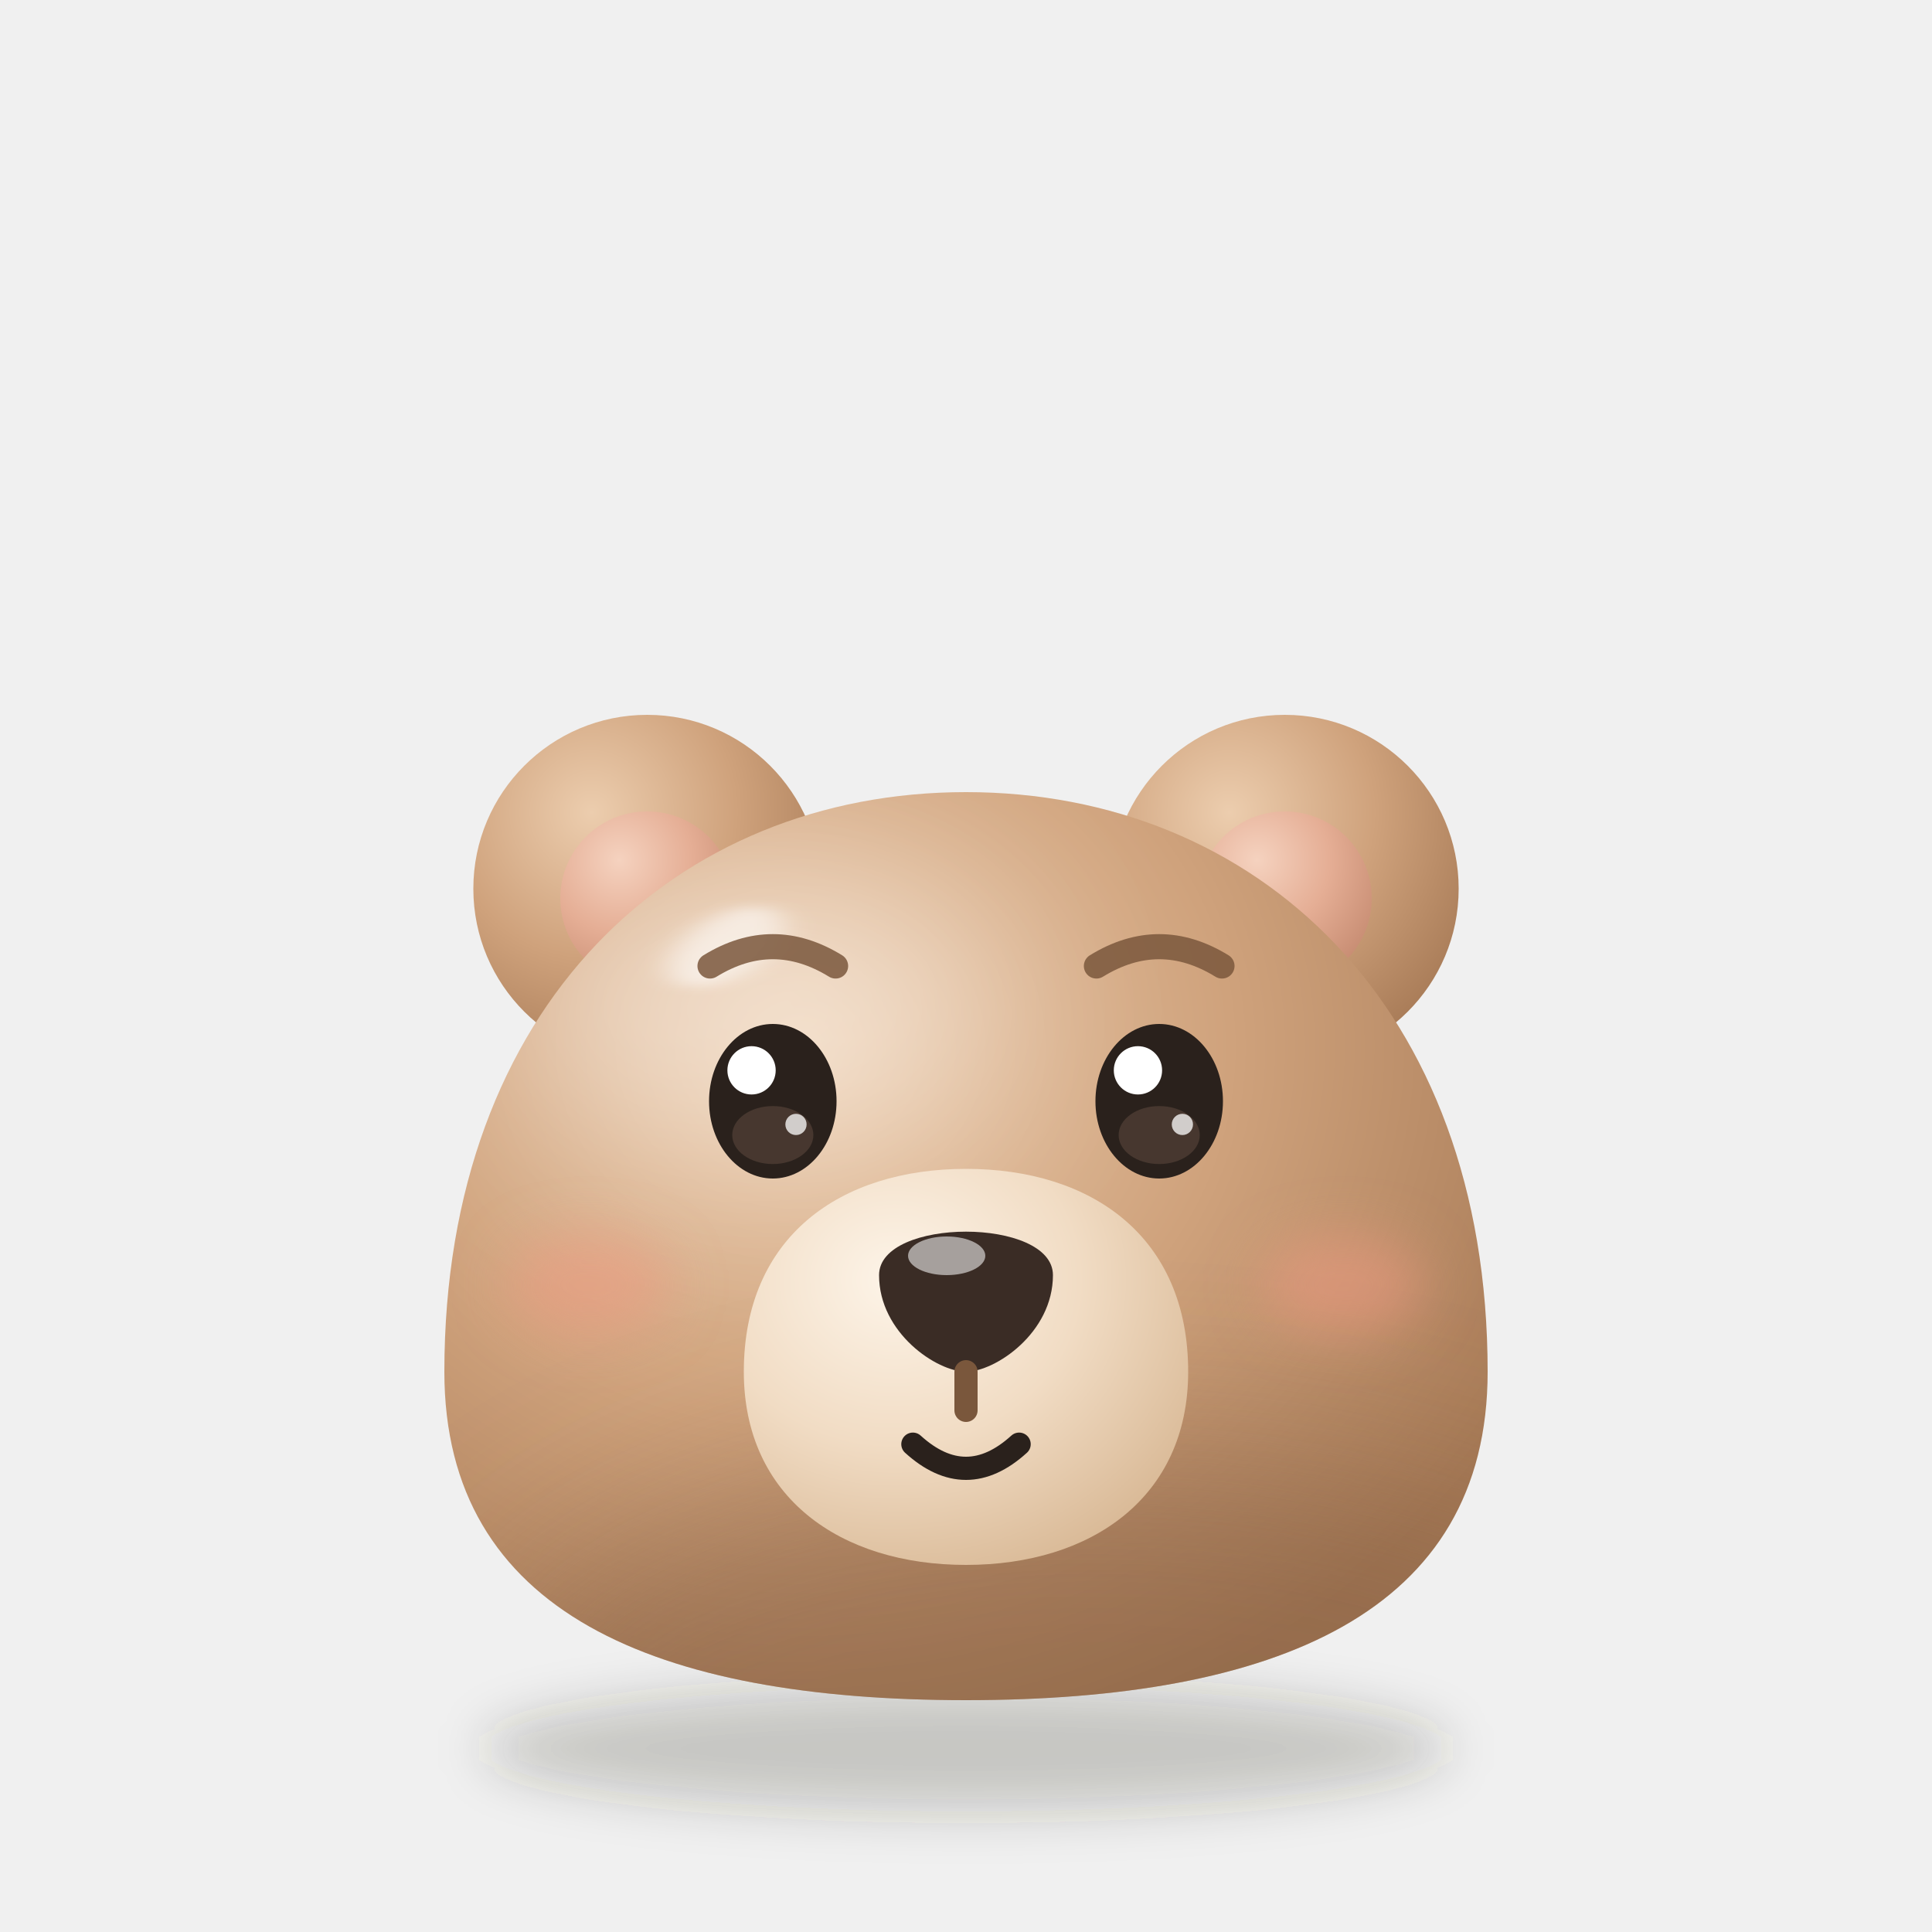
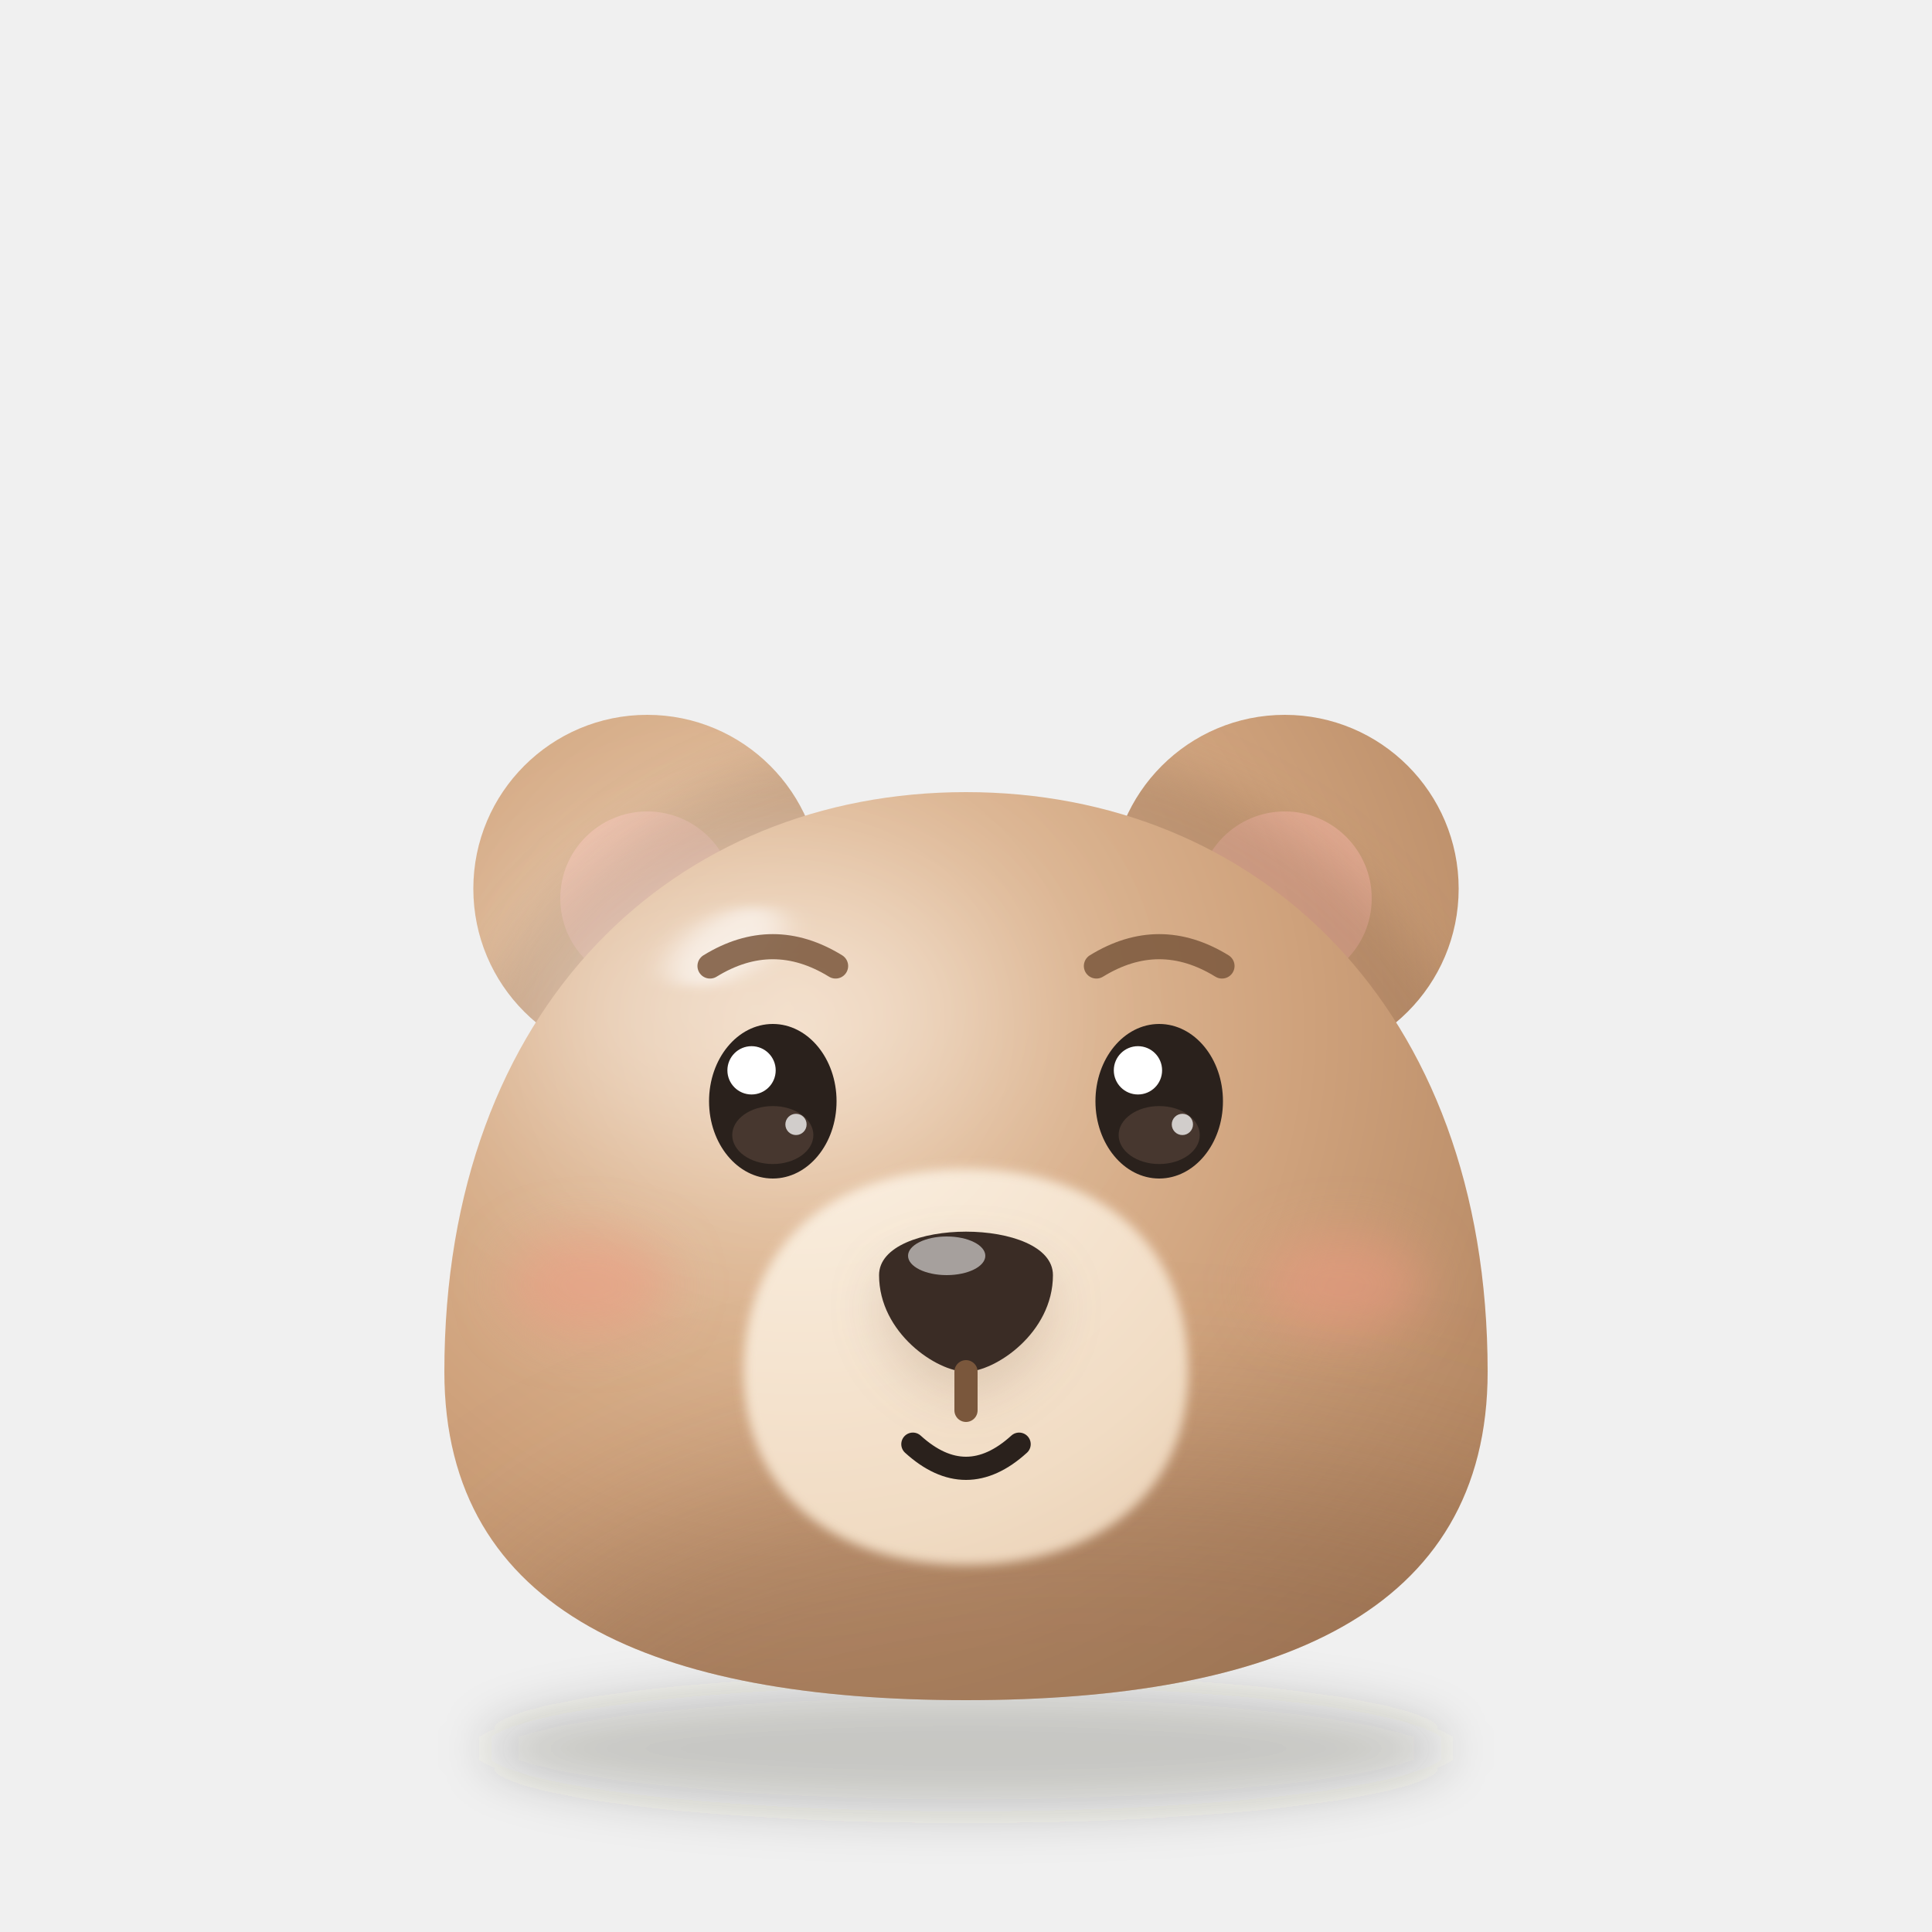
<svg xmlns="http://www.w3.org/2000/svg" width="1024" height="1024" viewBox="0 0 200 200" role="img" aria-label="Bramble">
  <defs>
-     <radialGradient id="k4b" cx="34%" cy="28%" r="80%">
+     <radialGradient id="k4b" gradientUnits="userSpaceOnUse" cx="82.72" cy="106.44" r="99.36">
      <stop offset="0" stop-color="#ECCDAE" />
      <stop offset=".52" stop-color="#CFA27C" />
      <stop offset="1" stop-color="#A77A56" />
    </radialGradient>
-     <radialGradient id="k4a" cx="34%" cy="28%" r="80%">
+     <radialGradient id="k4a" gradientUnits="userSpaceOnUse" cx="82.72" cy="106.44" r="99.36">
      <stop offset="0" stop-color="#FDF4E8" />
      <stop offset=".52" stop-color="#F1DCC4" />
      <stop offset="1" stop-color="#D9B996" />
    </radialGradient>
-     <radialGradient id="k4x" cx="34%" cy="28%" r="80%">
+     <radialGradient id="k4x" gradientUnits="userSpaceOnUse" cx="82.72" cy="106.44" r="99.36">
      <stop offset="0" stop-color="#F5D2BF" />
      <stop offset=".52" stop-color="#E5AE95" />
      <stop offset="1" stop-color="#C68B71" />
+     </radialGradient>
+     <radialGradient id="k4arm" cx="34%" cy="28%" r="80%">
+       <stop offset="0" stop-color="#ECCDAE" />
+       <stop offset=".52" stop-color="#CFA27C" />
+       <stop offset="1" stop-color="#A77A56" />
    </radialGradient>
    <filter id="k4b10" x="-60%" y="-60%" width="220%" height="220%">
      <feGaussianBlur stdDeviation="9" />
    </filter>
    <filter id="k4b3" x="-60%" y="-60%" width="220%" height="220%">
      <feGaussianBlur stdDeviation="2.6" />
    </filter>
    <filter id="k4b1" x="-60%" y="-60%" width="220%" height="220%">
      <feGaussianBlur stdDeviation="1.2" />
    </filter>
+     <filter id="k4soft" x="-20%" y="-20%" width="140%" height="140%">
+       <feGaussianBlur stdDeviation=".55" />
+     </filter>
    <clipPath id="k4clip">
      <path d="M46 142 C46 104 70 82 100 82 C130 82 154 104 154 142 C154 167 132 176 100 176 C68 176 46 167 46 142 Z" />
+     </clipPath>
+     <clipPath id="k4sil">
+       <path d="M46 142 C46 104 70 82 100 82 C130 82 154 104 154 142 C154 167 132 176 100 176 C68 176 46 167 46 142 Z" />
+       <path d="M49 92 a18 18 0 1 1 36 0 a18 18 0 1 1 -36 0 Z" />
+       <path d="M115 92 a18 18 0 1 1 36 0 a18 18 0 1 1 -36 0 Z" />
+       <path d="M58 93 a9 9 0 1 1 18 0 a9 9 0 1 1 -18 0 Z" />
+       <path d="M124 93 a9 9 0 1 1 18 0 a9 9 0 1 1 -18 0 Z" />
+     </clipPath>
+     <clipPath id="k4backclip">
+       <path d="M49 92 a18 18 0 1 1 36 0 a18 18 0 1 1 -36 0 Z" />
+       <path d="M115 92 a18 18 0 1 1 36 0 a18 18 0 1 1 -36 0 Z" />
+       <path d="M58 93 a9 9 0 1 1 18 0 a9 9 0 1 1 -18 0 Z" />
+       <path d="M124 93 a9 9 0 1 1 18 0 a9 9 0 1 1 -18 0 Z" />
    </clipPath>
  </defs>
  <ellipse class="shadow" cx="100" cy="181" rx="50" ry="6.5" fill="rgba(59,50,44,.22)" filter="url(#k4b3)" />
  <g class="rig">
    <g class="pose">
      <g id="arms">
        <g transform="translate(54 144) scale(-1 1)">
          <g id="arm-l" opacity="0">
-             <rect x="-7.5" y="-4" width="15" height="40" rx="7.5" fill="url(#k4b)" />
+             <rect x="-7.5" y="-4" width="15" height="40" rx="7.5" fill="url(#k4arm)" />
            <g class="db" opacity="0">
              <rect x="-12" y="34" width="24" height="4" rx="2" fill="#5A4A40" />
              <rect x="-16" y="27" width="7" height="18" rx="3" fill="#3A2C25" />
              <rect x="9" y="27" width="7" height="18" rx="3" fill="#3A2C25" />
            </g>
          </g>
        </g>
        <g transform="translate(146 144)">
          <g id="arm-r" opacity="0">
-             <rect x="-7.5" y="-4" width="15" height="40" rx="7.5" fill="url(#k4b)" />
+             <rect x="-7.5" y="-4" width="15" height="40" rx="7.5" fill="url(#k4arm)" />
            <g class="db" opacity="0">
              <rect x="-12" y="34" width="24" height="4" rx="2" fill="#5A4A40" />
              <rect x="-16" y="27" width="7" height="18" rx="3" fill="#3A2C25" />
              <rect x="9" y="27" width="7" height="18" rx="3" fill="#3A2C25" />
            </g>
          </g>
        </g>
      </g>
      <g id="back">
        <path d="M49 92 a18 18 0 1 1 36 0 a18 18 0 1 1 -36 0 Z" fill="url(#k4b)" />
        <path d="M115 92 a18 18 0 1 1 36 0 a18 18 0 1 1 -36 0 Z" fill="url(#k4b)" />
        <path d="M58 93 a9 9 0 1 1 18 0 a9 9 0 1 1 -18 0 Z" fill="url(#k4x)" />
        <path d="M124 93 a9 9 0 1 1 18 0 a9 9 0 1 1 -18 0 Z" fill="url(#k4x)" />
+         <g clip-path="url(#k4backclip)">
+           <path d="M46 142 C46 104 70 82 100 82 C130 82 154 104 154 142 C154 167 132 176 100 176 C68 176 46 167 46 142 Z" fill="none" stroke="#7A573C" stroke-width="12" opacity=".26" filter="url(#k4b3)" />
+         </g>
      </g>
      <g id="body">
        <path d="M46 142 C46 104 70 82 100 82 C130 82 154 104 154 142 C154 167 132 176 100 176 C68 176 46 167 46 142 Z" fill="url(#k4b)" />
-         <g clip-path="url(#k4clip)">
+         <g clip-path="url(#k4sil)">
          <ellipse cx="112.96" cy="180" rx="64.8" ry="30.08" fill="#7A573C" opacity=".38" filter="url(#k4b10)" />
          <ellipse cx="78.4" cy="104.56" rx="25.92" ry="15.04" fill="#FFFFFF" opacity=".42" filter="url(#k4b10)" />
        </g>
        <ellipse cx="75.16" cy="97.98" rx="6.48" ry="3.29" transform="rotate(-28 75.16 97.98)" fill="#FFFFFF" opacity=".55" filter="url(#k4b1)" />
      </g>
      <g id="details">
-         <path d="M77 142 C77 128 87 121 100 121 C113 121 123 128 123 142 C123 155 113 162 100 162 C87 162 77 155 77 142 Z" fill="url(#k4a)" />
+         <path d="M77 142 C77 128 87 121 100 121 C113 121 123 128 123 142 C123 155 113 162 100 162 C87 162 77 155 77 142 Z" fill="url(#k4a)" filter="url(#k4soft)" />
+         <path d="M91 132 C91 126 109 126 109 132 C109 138 103 142 100 142 C97 142 91 138 91 132 Z" fill="#7A573C" opacity=".18" transform="translate(0 2.5)" filter="url(#k4b3)" />
        <path d="M91 132 C91 126 109 126 109 132 C109 138 103 142 100 142 C97 142 91 138 91 132 Z" fill="#3A2C25" />
        <path d="M94 130 a4 2 0 1 0 8 0 a4 2 0 1 0 -8 0 Z" fill="#FFFFFF" opacity="0.55" />
        <path d="M100 142 v4" fill="none" stroke="#7A573C" stroke-width="2.4" stroke-linecap="round" stroke-linejoin="round" />
      </g>
      <g id="face">
        <ellipse class="cheek" cx="61" cy="133" rx="8.5" ry="5.2" fill="#F09A82" opacity=".5" filter="url(#k4b3)" />
        <ellipse class="cheek" cx="139" cy="133" rx="8.5" ry="5.2" fill="#F09A82" opacity=".5" filter="url(#k4b3)" />
        <g transform="translate(80 114) scale(1)">
          <path class="brow brow-l" d="M-6.5 -14 Q0 -18 6.5 -14" fill="none" stroke="#7A573C" stroke-width="2.6" stroke-linecap="round" opacity=".85" />
          <g class="look">
            <g class="blink e-open">
              <ellipse rx="6.6" ry="8" fill="#2A211C" />
              <ellipse cx="0" cy="3.5" rx="4.2" ry="3" fill="#4A3A31" opacity=".9" />
              <circle cx="-2.2" cy="-3.2" r="2.5" fill="#FFFFFF" />
              <circle cx="2.4" cy="2.4" r="1.1" fill="#FFFFFF" opacity=".75" />
            </g>
          </g>
          <path class="e-shut" opacity="0" d="M-6.5 0 Q0 5.5 6.5 0" fill="none" stroke="#2A211C" stroke-width="2.8" stroke-linecap="round" />
          <path class="e-happy" opacity="0" d="M-6.5 2.5 Q0 -6.5 6.5 2.5" fill="none" stroke="#2A211C" stroke-width="2.8" stroke-linecap="round" />
        </g>
        <g transform="translate(120 114) scale(1)">
          <path class="brow brow-r" d="M-6.5 -14 Q0 -18 6.5 -14" fill="none" stroke="#7A573C" stroke-width="2.6" stroke-linecap="round" opacity=".85" />
          <g class="look">
            <g class="blink e-open">
              <ellipse rx="6.6" ry="8" fill="#2A211C" />
              <ellipse cx="0" cy="3.5" rx="4.2" ry="3" fill="#4A3A31" opacity=".9" />
              <circle cx="-2.2" cy="-3.2" r="2.5" fill="#FFFFFF" />
              <circle cx="2.4" cy="2.4" r="1.1" fill="#FFFFFF" opacity=".75" />
            </g>
          </g>
          <path class="e-shut" opacity="0" d="M-6.5 0 Q0 5.5 6.5 0" fill="none" stroke="#2A211C" stroke-width="2.8" stroke-linecap="round" />
          <path class="e-happy" opacity="0" d="M-6.5 2.5 Q0 -6.5 6.5 2.5" fill="none" stroke="#2A211C" stroke-width="2.8" stroke-linecap="round" />
        </g>
        <g transform="translate(100 150)">
          <path class="mo-shut" d="M-5.5 -0.5 Q0 4.5 5.5 -0.5" fill="none" stroke="#2A211C" stroke-width="2.4" stroke-linecap="round" />
          <g class="mo-open" opacity="0">
            <path d="M-7 -1.5 Q0 -2.5 7 -1.5 Q6 8 0 8.5 Q-6 8 -7 -1.5 Z" fill="#4A2620" />
            <path d="M-4 5 Q0 2.5 4 5 Q2.5 8 0 8.2 Q-2.5 8 -4 5 Z" fill="#E58A79" />
          </g>
        </g>
      </g>
    </g>
  </g>
</svg>
